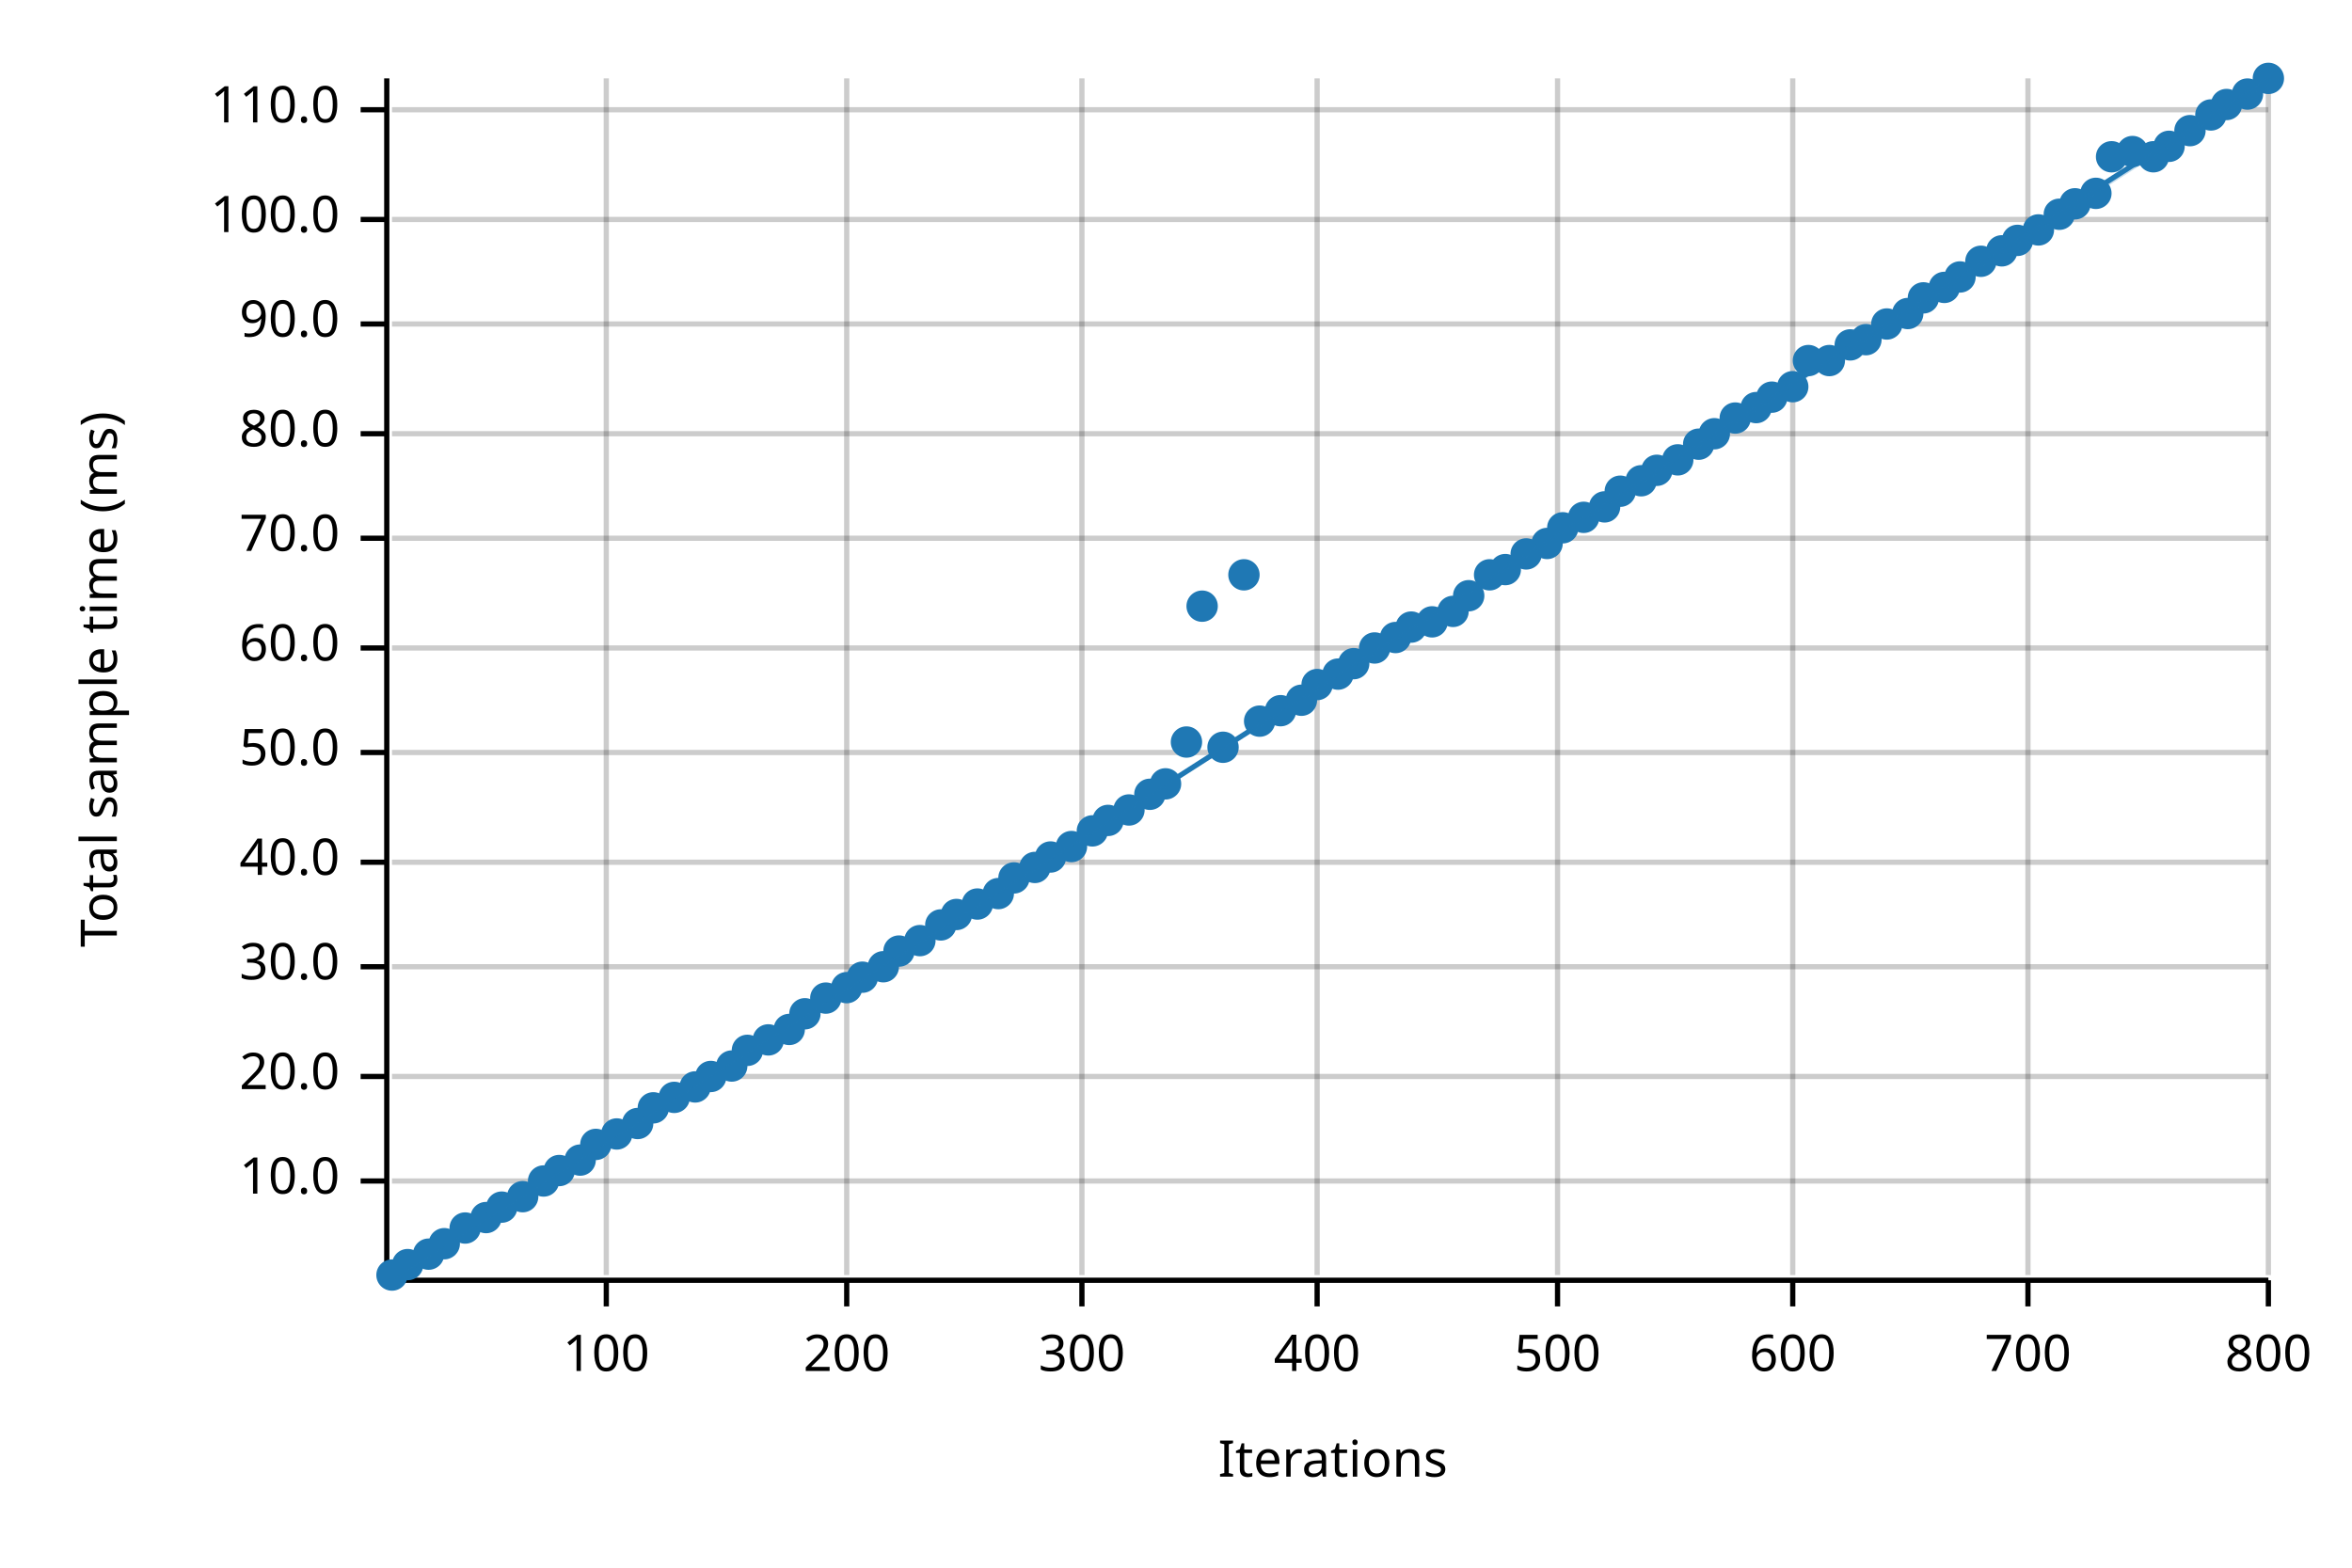
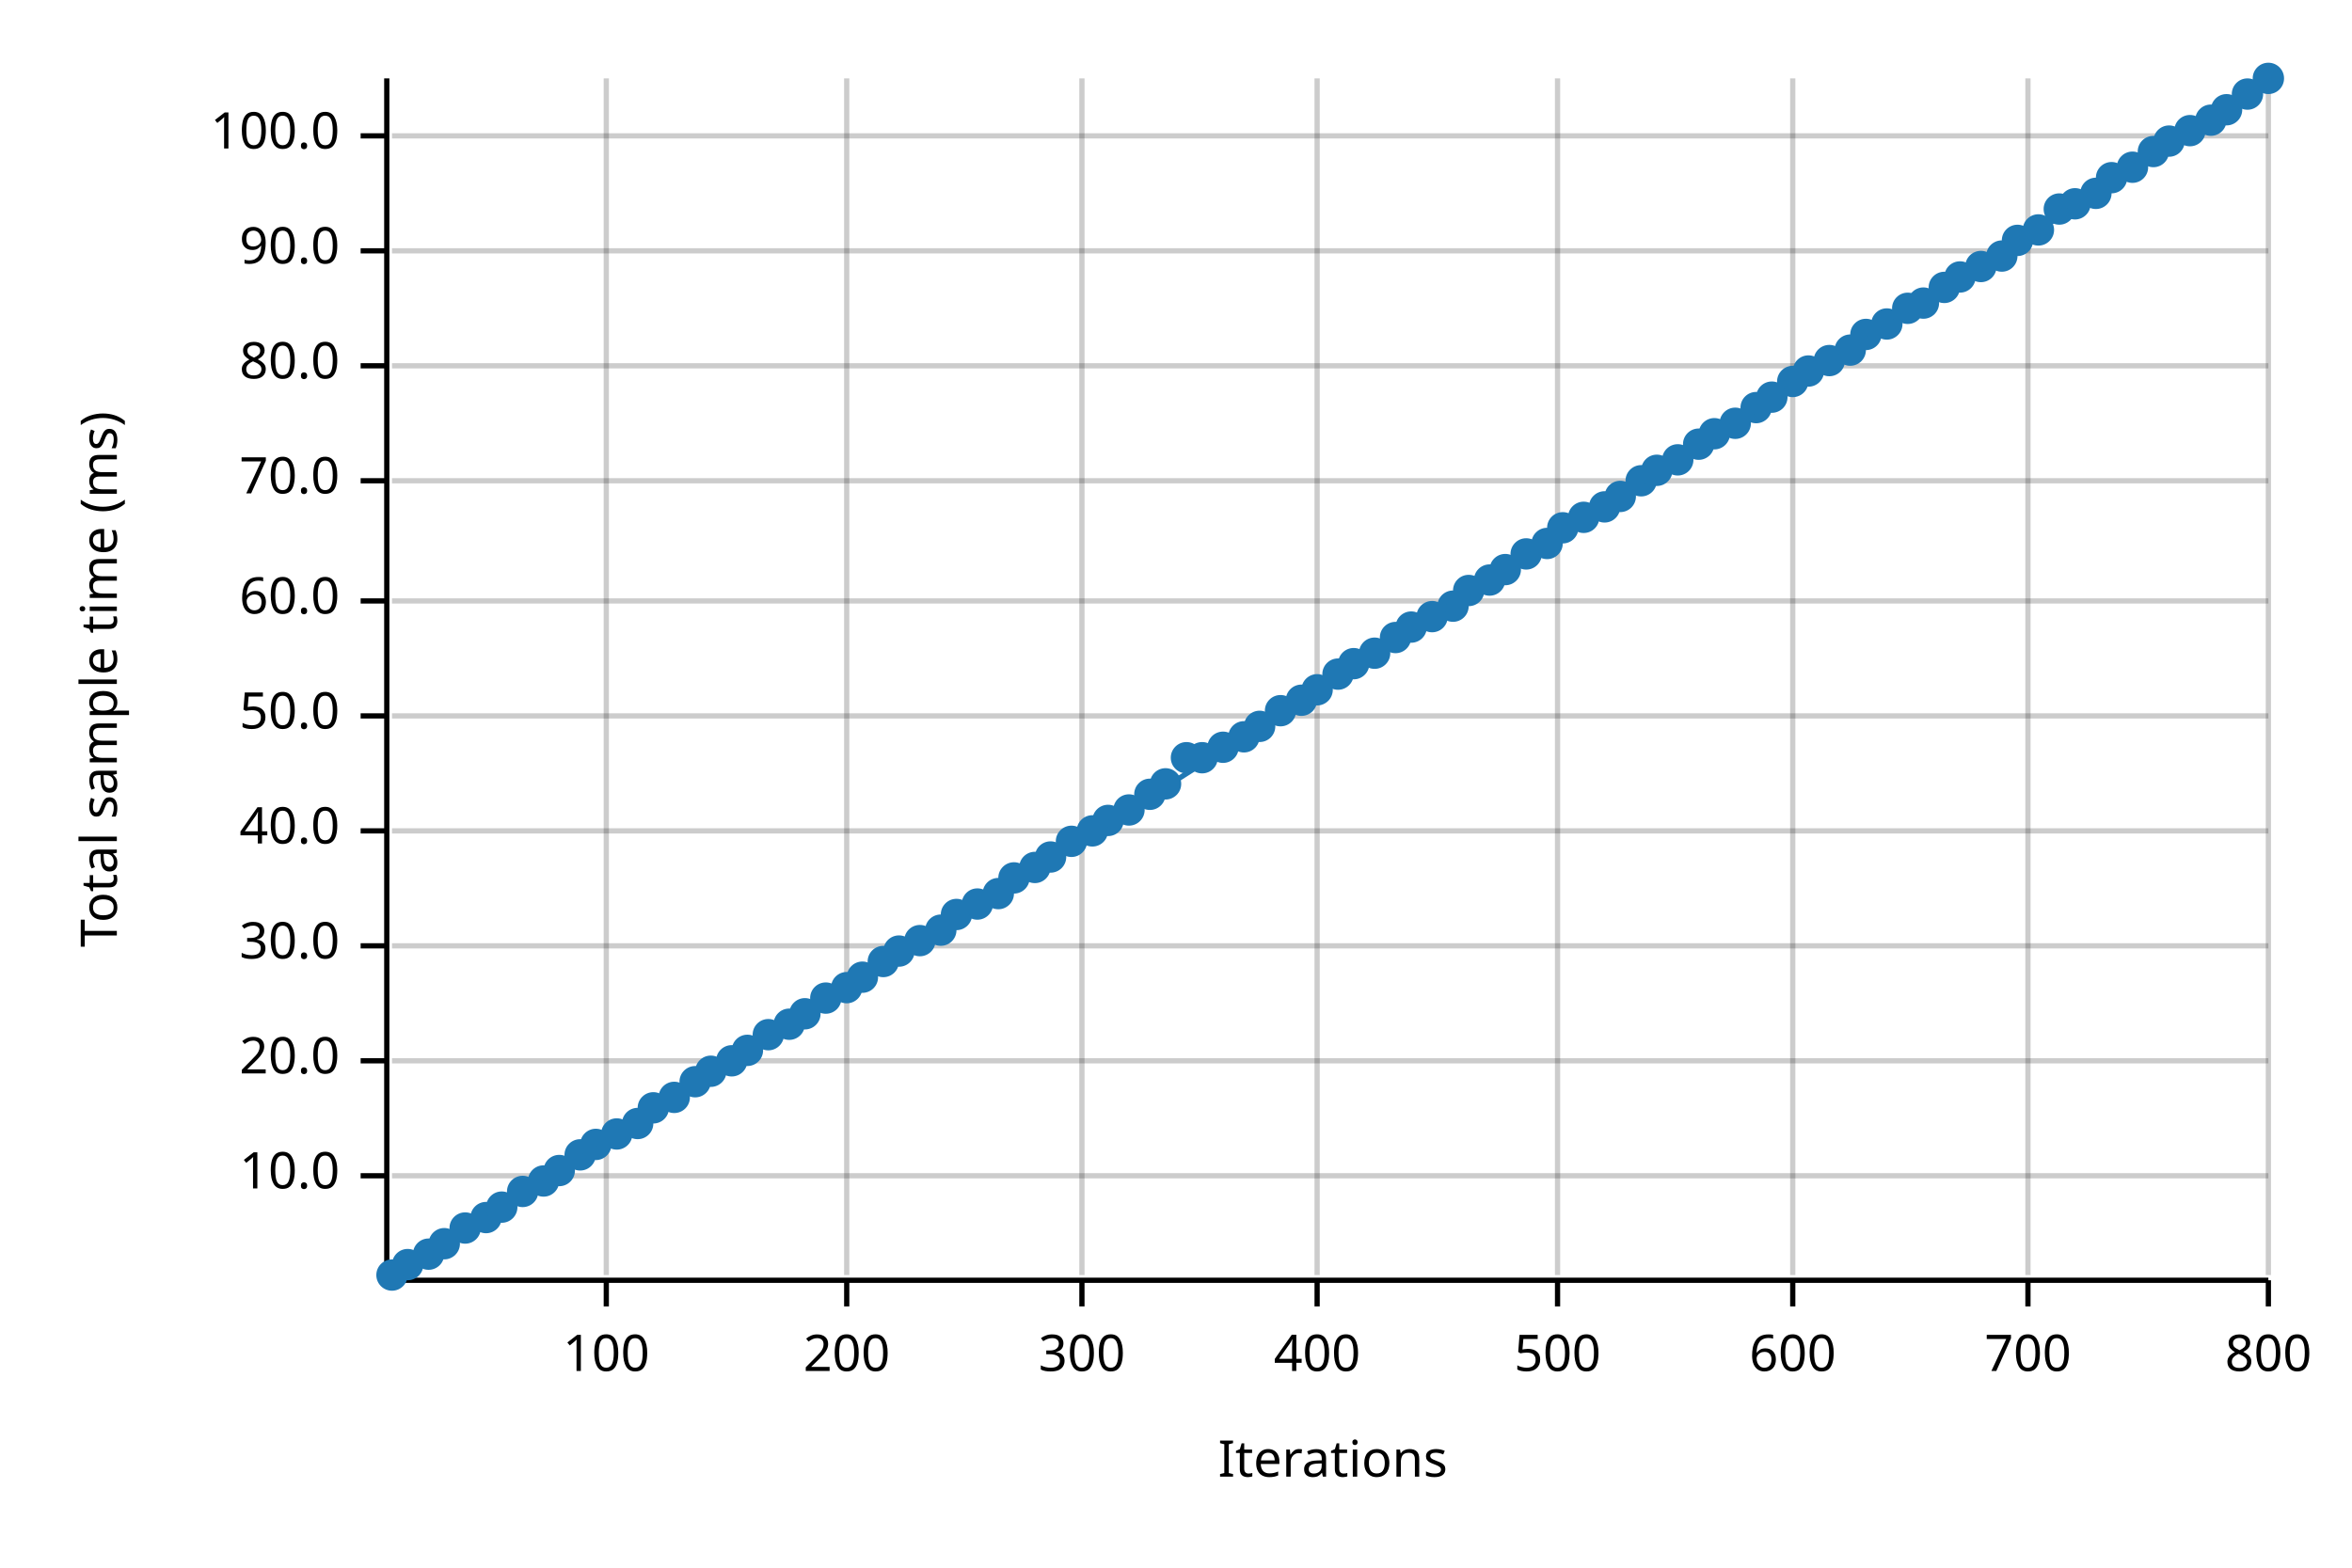
<svg xmlns="http://www.w3.org/2000/svg" width="450" height="300" viewBox="0 0 450 300">
  <text x="15" y="130" dy="0.76em" text-anchor="middle" font-family="sans-serif" font-size="9.677" opacity="1" fill="#000000" transform="rotate(270, 15, 130)">
Total sample time (ms)
</text>
  <text x="255" y="285" dy="-0.5ex" text-anchor="middle" font-family="sans-serif" font-size="9.677" opacity="1" fill="#000000">
Iterations
</text>
  <line opacity="0.2" stroke="#000000" stroke-width="1" x1="116" y1="244" x2="116" y2="15" />
  <line opacity="0.2" stroke="#000000" stroke-width="1" x1="162" y1="244" x2="162" y2="15" />
  <line opacity="0.2" stroke="#000000" stroke-width="1" x1="207" y1="244" x2="207" y2="15" />
  <line opacity="0.2" stroke="#000000" stroke-width="1" x1="252" y1="244" x2="252" y2="15" />
  <line opacity="0.2" stroke="#000000" stroke-width="1" x1="298" y1="244" x2="298" y2="15" />
  <line opacity="0.2" stroke="#000000" stroke-width="1" x1="343" y1="244" x2="343" y2="15" />
  <line opacity="0.2" stroke="#000000" stroke-width="1" x1="388" y1="244" x2="388" y2="15" />
  <line opacity="0.2" stroke="#000000" stroke-width="1" x1="434" y1="244" x2="434" y2="15" />
-   <line opacity="0.2" stroke="#000000" stroke-width="1" x1="75" y1="226" x2="434" y2="226" />
-   <line opacity="0.2" stroke="#000000" stroke-width="1" x1="75" y1="206" x2="434" y2="206" />
-   <line opacity="0.2" stroke="#000000" stroke-width="1" x1="75" y1="185" x2="434" y2="185" />
-   <line opacity="0.2" stroke="#000000" stroke-width="1" x1="75" y1="165" x2="434" y2="165" />
-   <line opacity="0.2" stroke="#000000" stroke-width="1" x1="75" y1="144" x2="434" y2="144" />
-   <line opacity="0.2" stroke="#000000" stroke-width="1" x1="75" y1="124" x2="434" y2="124" />
-   <line opacity="0.2" stroke="#000000" stroke-width="1" x1="75" y1="103" x2="434" y2="103" />
-   <line opacity="0.2" stroke="#000000" stroke-width="1" x1="75" y1="83" x2="434" y2="83" />
-   <line opacity="0.2" stroke="#000000" stroke-width="1" x1="75" y1="62" x2="434" y2="62" />
-   <line opacity="0.2" stroke="#000000" stroke-width="1" x1="75" y1="42" x2="434" y2="42" />
-   <line opacity="0.2" stroke="#000000" stroke-width="1" x1="75" y1="21" x2="434" y2="21" />
+   <line opacity="0.2" stroke="#000000" stroke-width="1" x1="75" y1="225" x2="434" y2="225" />
+   <line opacity="0.2" stroke="#000000" stroke-width="1" x1="75" y1="203" x2="434" y2="203" />
+   <line opacity="0.2" stroke="#000000" stroke-width="1" x1="75" y1="181" x2="434" y2="181" />
+   <line opacity="0.2" stroke="#000000" stroke-width="1" x1="75" y1="159" x2="434" y2="159" />
+   <line opacity="0.2" stroke="#000000" stroke-width="1" x1="75" y1="137" x2="434" y2="137" />
+   <line opacity="0.2" stroke="#000000" stroke-width="1" x1="75" y1="115" x2="434" y2="115" />
+   <line opacity="0.2" stroke="#000000" stroke-width="1" x1="75" y1="92" x2="434" y2="92" />
+   <line opacity="0.2" stroke="#000000" stroke-width="1" x1="75" y1="70" x2="434" y2="70" />
+   <line opacity="0.2" stroke="#000000" stroke-width="1" x1="75" y1="48" x2="434" y2="48" />
+   <line opacity="0.2" stroke="#000000" stroke-width="1" x1="75" y1="26" x2="434" y2="26" />
  <polyline fill="none" opacity="1" stroke="#000000" stroke-width="1" points="74,15 74,244 " />
-   <text x="65" y="226" dy="0.5ex" text-anchor="end" font-family="sans-serif" font-size="9.677" opacity="1" fill="#000000">
+   <text x="65" y="225" dy="0.5ex" text-anchor="end" font-family="sans-serif" font-size="9.677" opacity="1" fill="#000000">
10.0
</text>
-   <polyline fill="none" opacity="1" stroke="#000000" stroke-width="1" points="69,226 74,226 " />
-   <text x="65" y="206" dy="0.5ex" text-anchor="end" font-family="sans-serif" font-size="9.677" opacity="1" fill="#000000">
+   <polyline fill="none" opacity="1" stroke="#000000" stroke-width="1" points="69,225 74,225 " />
+   <text x="65" y="203" dy="0.5ex" text-anchor="end" font-family="sans-serif" font-size="9.677" opacity="1" fill="#000000">
20.0
</text>
-   <polyline fill="none" opacity="1" stroke="#000000" stroke-width="1" points="69,206 74,206 " />
-   <text x="65" y="185" dy="0.5ex" text-anchor="end" font-family="sans-serif" font-size="9.677" opacity="1" fill="#000000">
+   <polyline fill="none" opacity="1" stroke="#000000" stroke-width="1" points="69,203 74,203 " />
+   <text x="65" y="181" dy="0.5ex" text-anchor="end" font-family="sans-serif" font-size="9.677" opacity="1" fill="#000000">
30.0
</text>
-   <polyline fill="none" opacity="1" stroke="#000000" stroke-width="1" points="69,185 74,185 " />
-   <text x="65" y="165" dy="0.5ex" text-anchor="end" font-family="sans-serif" font-size="9.677" opacity="1" fill="#000000">
+   <polyline fill="none" opacity="1" stroke="#000000" stroke-width="1" points="69,181 74,181 " />
+   <text x="65" y="159" dy="0.5ex" text-anchor="end" font-family="sans-serif" font-size="9.677" opacity="1" fill="#000000">
40.0
</text>
-   <polyline fill="none" opacity="1" stroke="#000000" stroke-width="1" points="69,165 74,165 " />
-   <text x="65" y="144" dy="0.5ex" text-anchor="end" font-family="sans-serif" font-size="9.677" opacity="1" fill="#000000">
+   <polyline fill="none" opacity="1" stroke="#000000" stroke-width="1" points="69,159 74,159 " />
+   <text x="65" y="137" dy="0.5ex" text-anchor="end" font-family="sans-serif" font-size="9.677" opacity="1" fill="#000000">
50.0
</text>
-   <polyline fill="none" opacity="1" stroke="#000000" stroke-width="1" points="69,144 74,144 " />
-   <text x="65" y="124" dy="0.5ex" text-anchor="end" font-family="sans-serif" font-size="9.677" opacity="1" fill="#000000">
+   <polyline fill="none" opacity="1" stroke="#000000" stroke-width="1" points="69,137 74,137 " />
+   <text x="65" y="115" dy="0.5ex" text-anchor="end" font-family="sans-serif" font-size="9.677" opacity="1" fill="#000000">
60.0
</text>
-   <polyline fill="none" opacity="1" stroke="#000000" stroke-width="1" points="69,124 74,124 " />
-   <text x="65" y="103" dy="0.5ex" text-anchor="end" font-family="sans-serif" font-size="9.677" opacity="1" fill="#000000">
+   <polyline fill="none" opacity="1" stroke="#000000" stroke-width="1" points="69,115 74,115 " />
+   <text x="65" y="92" dy="0.5ex" text-anchor="end" font-family="sans-serif" font-size="9.677" opacity="1" fill="#000000">
70.0
</text>
-   <polyline fill="none" opacity="1" stroke="#000000" stroke-width="1" points="69,103 74,103 " />
-   <text x="65" y="83" dy="0.5ex" text-anchor="end" font-family="sans-serif" font-size="9.677" opacity="1" fill="#000000">
+   <polyline fill="none" opacity="1" stroke="#000000" stroke-width="1" points="69,92 74,92 " />
+   <text x="65" y="70" dy="0.5ex" text-anchor="end" font-family="sans-serif" font-size="9.677" opacity="1" fill="#000000">
80.0
</text>
-   <polyline fill="none" opacity="1" stroke="#000000" stroke-width="1" points="69,83 74,83 " />
-   <text x="65" y="62" dy="0.5ex" text-anchor="end" font-family="sans-serif" font-size="9.677" opacity="1" fill="#000000">
+   <polyline fill="none" opacity="1" stroke="#000000" stroke-width="1" points="69,70 74,70 " />
+   <text x="65" y="48" dy="0.5ex" text-anchor="end" font-family="sans-serif" font-size="9.677" opacity="1" fill="#000000">
90.0
</text>
-   <polyline fill="none" opacity="1" stroke="#000000" stroke-width="1" points="69,62 74,62 " />
-   <text x="65" y="42" dy="0.5ex" text-anchor="end" font-family="sans-serif" font-size="9.677" opacity="1" fill="#000000">
+   <polyline fill="none" opacity="1" stroke="#000000" stroke-width="1" points="69,48 74,48 " />
+   <text x="65" y="26" dy="0.5ex" text-anchor="end" font-family="sans-serif" font-size="9.677" opacity="1" fill="#000000">
100.0
</text>
-   <polyline fill="none" opacity="1" stroke="#000000" stroke-width="1" points="69,42 74,42 " />
-   <text x="65" y="21" dy="0.5ex" text-anchor="end" font-family="sans-serif" font-size="9.677" opacity="1" fill="#000000">
- 110.0
- </text>
-   <polyline fill="none" opacity="1" stroke="#000000" stroke-width="1" points="69,21 74,21 " />
+   <polyline fill="none" opacity="1" stroke="#000000" stroke-width="1" points="69,26 74,26 " />
  <polyline fill="none" opacity="1" stroke="#000000" stroke-width="1" points="75,245 434,245 " />
  <text x="116" y="255" dy="0.76em" text-anchor="middle" font-family="sans-serif" font-size="9.677" opacity="1" fill="#000000">
100
</text>
  <polyline fill="none" opacity="1" stroke="#000000" stroke-width="1" points="116,245 116,250 " />
  <text x="162" y="255" dy="0.76em" text-anchor="middle" font-family="sans-serif" font-size="9.677" opacity="1" fill="#000000">
200
</text>
  <polyline fill="none" opacity="1" stroke="#000000" stroke-width="1" points="162,245 162,250 " />
  <text x="207" y="255" dy="0.76em" text-anchor="middle" font-family="sans-serif" font-size="9.677" opacity="1" fill="#000000">
300
</text>
  <polyline fill="none" opacity="1" stroke="#000000" stroke-width="1" points="207,245 207,250 " />
  <text x="252" y="255" dy="0.76em" text-anchor="middle" font-family="sans-serif" font-size="9.677" opacity="1" fill="#000000">
400
</text>
  <polyline fill="none" opacity="1" stroke="#000000" stroke-width="1" points="252,245 252,250 " />
  <text x="298" y="255" dy="0.76em" text-anchor="middle" font-family="sans-serif" font-size="9.677" opacity="1" fill="#000000">
500
</text>
  <polyline fill="none" opacity="1" stroke="#000000" stroke-width="1" points="298,245 298,250 " />
  <text x="343" y="255" dy="0.76em" text-anchor="middle" font-family="sans-serif" font-size="9.677" opacity="1" fill="#000000">
600
</text>
  <polyline fill="none" opacity="1" stroke="#000000" stroke-width="1" points="343,245 343,250 " />
  <text x="388" y="255" dy="0.76em" text-anchor="middle" font-family="sans-serif" font-size="9.677" opacity="1" fill="#000000">
700
</text>
  <polyline fill="none" opacity="1" stroke="#000000" stroke-width="1" points="388,245 388,250 " />
  <text x="434" y="255" dy="0.76em" text-anchor="middle" font-family="sans-serif" font-size="9.677" opacity="1" fill="#000000">
800
</text>
  <polyline fill="none" opacity="1" stroke="#000000" stroke-width="1" points="434,245 434,250 " />
  <circle cx="75" cy="244" r="3" opacity="1" fill="#1F78B4" stroke="none" stroke-width="1" />
  <circle cx="78" cy="242" r="3" opacity="1" fill="#1F78B4" stroke="none" stroke-width="1" />
  <circle cx="82" cy="240" r="3" opacity="1" fill="#1F78B4" stroke="none" stroke-width="1" />
  <circle cx="85" cy="238" r="3" opacity="1" fill="#1F78B4" stroke="none" stroke-width="1" />
  <circle cx="89" cy="235" r="3" opacity="1" fill="#1F78B4" stroke="none" stroke-width="1" />
  <circle cx="93" cy="233" r="3" opacity="1" fill="#1F78B4" stroke="none" stroke-width="1" />
  <circle cx="96" cy="231" r="3" opacity="1" fill="#1F78B4" stroke="none" stroke-width="1" />
-   <circle cx="100" cy="229" r="3" opacity="1" fill="#1F78B4" stroke="none" stroke-width="1" />
+   <circle cx="100" cy="228" r="3" opacity="1" fill="#1F78B4" stroke="none" stroke-width="1" />
  <circle cx="104" cy="226" r="3" opacity="1" fill="#1F78B4" stroke="none" stroke-width="1" />
  <circle cx="107" cy="224" r="3" opacity="1" fill="#1F78B4" stroke="none" stroke-width="1" />
-   <circle cx="111" cy="222" r="3" opacity="1" fill="#1F78B4" stroke="none" stroke-width="1" />
+   <circle cx="111" cy="221" r="3" opacity="1" fill="#1F78B4" stroke="none" stroke-width="1" />
  <circle cx="114" cy="219" r="3" opacity="1" fill="#1F78B4" stroke="none" stroke-width="1" />
  <circle cx="118" cy="217" r="3" opacity="1" fill="#1F78B4" stroke="none" stroke-width="1" />
  <circle cx="122" cy="215" r="3" opacity="1" fill="#1F78B4" stroke="none" stroke-width="1" />
  <circle cx="125" cy="212" r="3" opacity="1" fill="#1F78B4" stroke="none" stroke-width="1" />
  <circle cx="129" cy="210" r="3" opacity="1" fill="#1F78B4" stroke="none" stroke-width="1" />
-   <circle cx="133" cy="208" r="3" opacity="1" fill="#1F78B4" stroke="none" stroke-width="1" />
-   <circle cx="136" cy="206" r="3" opacity="1" fill="#1F78B4" stroke="none" stroke-width="1" />
-   <circle cx="140" cy="204" r="3" opacity="1" fill="#1F78B4" stroke="none" stroke-width="1" />
+   <circle cx="133" cy="207" r="3" opacity="1" fill="#1F78B4" stroke="none" stroke-width="1" />
+   <circle cx="136" cy="205" r="3" opacity="1" fill="#1F78B4" stroke="none" stroke-width="1" />
+   <circle cx="140" cy="203" r="3" opacity="1" fill="#1F78B4" stroke="none" stroke-width="1" />
  <circle cx="143" cy="201" r="3" opacity="1" fill="#1F78B4" stroke="none" stroke-width="1" />
-   <circle cx="147" cy="199" r="3" opacity="1" fill="#1F78B4" stroke="none" stroke-width="1" />
-   <circle cx="151" cy="197" r="3" opacity="1" fill="#1F78B4" stroke="none" stroke-width="1" />
+   <circle cx="147" cy="198" r="3" opacity="1" fill="#1F78B4" stroke="none" stroke-width="1" />
+   <circle cx="151" cy="196" r="3" opacity="1" fill="#1F78B4" stroke="none" stroke-width="1" />
  <circle cx="154" cy="194" r="3" opacity="1" fill="#1F78B4" stroke="none" stroke-width="1" />
  <circle cx="158" cy="191" r="3" opacity="1" fill="#1F78B4" stroke="none" stroke-width="1" />
  <circle cx="162" cy="189" r="3" opacity="1" fill="#1F78B4" stroke="none" stroke-width="1" />
  <circle cx="165" cy="187" r="3" opacity="1" fill="#1F78B4" stroke="none" stroke-width="1" />
-   <circle cx="169" cy="185" r="3" opacity="1" fill="#1F78B4" stroke="none" stroke-width="1" />
+   <circle cx="169" cy="184" r="3" opacity="1" fill="#1F78B4" stroke="none" stroke-width="1" />
  <circle cx="172" cy="182" r="3" opacity="1" fill="#1F78B4" stroke="none" stroke-width="1" />
  <circle cx="176" cy="180" r="3" opacity="1" fill="#1F78B4" stroke="none" stroke-width="1" />
-   <circle cx="180" cy="177" r="3" opacity="1" fill="#1F78B4" stroke="none" stroke-width="1" />
+   <circle cx="180" cy="178" r="3" opacity="1" fill="#1F78B4" stroke="none" stroke-width="1" />
  <circle cx="183" cy="175" r="3" opacity="1" fill="#1F78B4" stroke="none" stroke-width="1" />
  <circle cx="187" cy="173" r="3" opacity="1" fill="#1F78B4" stroke="none" stroke-width="1" />
  <circle cx="191" cy="171" r="3" opacity="1" fill="#1F78B4" stroke="none" stroke-width="1" />
  <circle cx="194" cy="168" r="3" opacity="1" fill="#1F78B4" stroke="none" stroke-width="1" />
  <circle cx="198" cy="166" r="3" opacity="1" fill="#1F78B4" stroke="none" stroke-width="1" />
  <circle cx="201" cy="164" r="3" opacity="1" fill="#1F78B4" stroke="none" stroke-width="1" />
-   <circle cx="205" cy="162" r="3" opacity="1" fill="#1F78B4" stroke="none" stroke-width="1" />
+   <circle cx="205" cy="161" r="3" opacity="1" fill="#1F78B4" stroke="none" stroke-width="1" />
  <circle cx="209" cy="159" r="3" opacity="1" fill="#1F78B4" stroke="none" stroke-width="1" />
  <circle cx="212" cy="157" r="3" opacity="1" fill="#1F78B4" stroke="none" stroke-width="1" />
  <circle cx="216" cy="155" r="3" opacity="1" fill="#1F78B4" stroke="none" stroke-width="1" />
  <circle cx="220" cy="152" r="3" opacity="1" fill="#1F78B4" stroke="none" stroke-width="1" />
  <circle cx="223" cy="150" r="3" opacity="1" fill="#1F78B4" stroke="none" stroke-width="1" />
-   <circle cx="227" cy="142" r="3" opacity="1" fill="#1F78B4" stroke="none" stroke-width="1" />
-   <circle cx="230" cy="116" r="3" opacity="1" fill="#1F78B4" stroke="none" stroke-width="1" />
+   <circle cx="227" cy="145" r="3" opacity="1" fill="#1F78B4" stroke="none" stroke-width="1" />
+   <circle cx="230" cy="145" r="3" opacity="1" fill="#1F78B4" stroke="none" stroke-width="1" />
  <circle cx="234" cy="143" r="3" opacity="1" fill="#1F78B4" stroke="none" stroke-width="1" />
-   <circle cx="238" cy="110" r="3" opacity="1" fill="#1F78B4" stroke="none" stroke-width="1" />
-   <circle cx="241" cy="138" r="3" opacity="1" fill="#1F78B4" stroke="none" stroke-width="1" />
+   <circle cx="238" cy="141" r="3" opacity="1" fill="#1F78B4" stroke="none" stroke-width="1" />
+   <circle cx="241" cy="139" r="3" opacity="1" fill="#1F78B4" stroke="none" stroke-width="1" />
  <circle cx="245" cy="136" r="3" opacity="1" fill="#1F78B4" stroke="none" stroke-width="1" />
  <circle cx="249" cy="134" r="3" opacity="1" fill="#1F78B4" stroke="none" stroke-width="1" />
-   <circle cx="252" cy="131" r="3" opacity="1" fill="#1F78B4" stroke="none" stroke-width="1" />
+   <circle cx="252" cy="132" r="3" opacity="1" fill="#1F78B4" stroke="none" stroke-width="1" />
  <circle cx="256" cy="129" r="3" opacity="1" fill="#1F78B4" stroke="none" stroke-width="1" />
  <circle cx="259" cy="127" r="3" opacity="1" fill="#1F78B4" stroke="none" stroke-width="1" />
-   <circle cx="263" cy="124" r="3" opacity="1" fill="#1F78B4" stroke="none" stroke-width="1" />
+   <circle cx="263" cy="125" r="3" opacity="1" fill="#1F78B4" stroke="none" stroke-width="1" />
  <circle cx="267" cy="122" r="3" opacity="1" fill="#1F78B4" stroke="none" stroke-width="1" />
  <circle cx="270" cy="120" r="3" opacity="1" fill="#1F78B4" stroke="none" stroke-width="1" />
-   <circle cx="274" cy="119" r="3" opacity="1" fill="#1F78B4" stroke="none" stroke-width="1" />
-   <circle cx="278" cy="117" r="3" opacity="1" fill="#1F78B4" stroke="none" stroke-width="1" />
-   <circle cx="281" cy="114" r="3" opacity="1" fill="#1F78B4" stroke="none" stroke-width="1" />
-   <circle cx="285" cy="110" r="3" opacity="1" fill="#1F78B4" stroke="none" stroke-width="1" />
+   <circle cx="274" cy="118" r="3" opacity="1" fill="#1F78B4" stroke="none" stroke-width="1" />
+   <circle cx="278" cy="116" r="3" opacity="1" fill="#1F78B4" stroke="none" stroke-width="1" />
+   <circle cx="281" cy="113" r="3" opacity="1" fill="#1F78B4" stroke="none" stroke-width="1" />
+   <circle cx="285" cy="111" r="3" opacity="1" fill="#1F78B4" stroke="none" stroke-width="1" />
  <circle cx="288" cy="109" r="3" opacity="1" fill="#1F78B4" stroke="none" stroke-width="1" />
  <circle cx="292" cy="106" r="3" opacity="1" fill="#1F78B4" stroke="none" stroke-width="1" />
  <circle cx="296" cy="104" r="3" opacity="1" fill="#1F78B4" stroke="none" stroke-width="1" />
  <circle cx="299" cy="101" r="3" opacity="1" fill="#1F78B4" stroke="none" stroke-width="1" />
  <circle cx="303" cy="99" r="3" opacity="1" fill="#1F78B4" stroke="none" stroke-width="1" />
  <circle cx="307" cy="97" r="3" opacity="1" fill="#1F78B4" stroke="none" stroke-width="1" />
-   <circle cx="310" cy="94" r="3" opacity="1" fill="#1F78B4" stroke="none" stroke-width="1" />
+   <circle cx="310" cy="95" r="3" opacity="1" fill="#1F78B4" stroke="none" stroke-width="1" />
  <circle cx="314" cy="92" r="3" opacity="1" fill="#1F78B4" stroke="none" stroke-width="1" />
  <circle cx="317" cy="90" r="3" opacity="1" fill="#1F78B4" stroke="none" stroke-width="1" />
  <circle cx="321" cy="88" r="3" opacity="1" fill="#1F78B4" stroke="none" stroke-width="1" />
  <circle cx="325" cy="85" r="3" opacity="1" fill="#1F78B4" stroke="none" stroke-width="1" />
  <circle cx="328" cy="83" r="3" opacity="1" fill="#1F78B4" stroke="none" stroke-width="1" />
-   <circle cx="332" cy="80" r="3" opacity="1" fill="#1F78B4" stroke="none" stroke-width="1" />
+   <circle cx="332" cy="81" r="3" opacity="1" fill="#1F78B4" stroke="none" stroke-width="1" />
  <circle cx="336" cy="78" r="3" opacity="1" fill="#1F78B4" stroke="none" stroke-width="1" />
  <circle cx="339" cy="76" r="3" opacity="1" fill="#1F78B4" stroke="none" stroke-width="1" />
-   <circle cx="343" cy="74" r="3" opacity="1" fill="#1F78B4" stroke="none" stroke-width="1" />
-   <circle cx="346" cy="69" r="3" opacity="1" fill="#1F78B4" stroke="none" stroke-width="1" />
+   <circle cx="343" cy="73" r="3" opacity="1" fill="#1F78B4" stroke="none" stroke-width="1" />
+   <circle cx="346" cy="71" r="3" opacity="1" fill="#1F78B4" stroke="none" stroke-width="1" />
  <circle cx="350" cy="69" r="3" opacity="1" fill="#1F78B4" stroke="none" stroke-width="1" />
-   <circle cx="354" cy="66" r="3" opacity="1" fill="#1F78B4" stroke="none" stroke-width="1" />
-   <circle cx="357" cy="65" r="3" opacity="1" fill="#1F78B4" stroke="none" stroke-width="1" />
+   <circle cx="354" cy="67" r="3" opacity="1" fill="#1F78B4" stroke="none" stroke-width="1" />
+   <circle cx="357" cy="64" r="3" opacity="1" fill="#1F78B4" stroke="none" stroke-width="1" />
  <circle cx="361" cy="62" r="3" opacity="1" fill="#1F78B4" stroke="none" stroke-width="1" />
-   <circle cx="365" cy="60" r="3" opacity="1" fill="#1F78B4" stroke="none" stroke-width="1" />
-   <circle cx="368" cy="57" r="3" opacity="1" fill="#1F78B4" stroke="none" stroke-width="1" />
+   <circle cx="365" cy="59" r="3" opacity="1" fill="#1F78B4" stroke="none" stroke-width="1" />
+   <circle cx="368" cy="58" r="3" opacity="1" fill="#1F78B4" stroke="none" stroke-width="1" />
  <circle cx="372" cy="55" r="3" opacity="1" fill="#1F78B4" stroke="none" stroke-width="1" />
  <circle cx="375" cy="53" r="3" opacity="1" fill="#1F78B4" stroke="none" stroke-width="1" />
-   <circle cx="379" cy="50" r="3" opacity="1" fill="#1F78B4" stroke="none" stroke-width="1" />
-   <circle cx="383" cy="48" r="3" opacity="1" fill="#1F78B4" stroke="none" stroke-width="1" />
+   <circle cx="379" cy="51" r="3" opacity="1" fill="#1F78B4" stroke="none" stroke-width="1" />
+   <circle cx="383" cy="49" r="3" opacity="1" fill="#1F78B4" stroke="none" stroke-width="1" />
  <circle cx="386" cy="46" r="3" opacity="1" fill="#1F78B4" stroke="none" stroke-width="1" />
  <circle cx="390" cy="44" r="3" opacity="1" fill="#1F78B4" stroke="none" stroke-width="1" />
-   <circle cx="394" cy="41" r="3" opacity="1" fill="#1F78B4" stroke="none" stroke-width="1" />
+   <circle cx="394" cy="40" r="3" opacity="1" fill="#1F78B4" stroke="none" stroke-width="1" />
  <circle cx="397" cy="39" r="3" opacity="1" fill="#1F78B4" stroke="none" stroke-width="1" />
  <circle cx="401" cy="37" r="3" opacity="1" fill="#1F78B4" stroke="none" stroke-width="1" />
-   <circle cx="404" cy="30" r="3" opacity="1" fill="#1F78B4" stroke="none" stroke-width="1" />
-   <circle cx="408" cy="29" r="3" opacity="1" fill="#1F78B4" stroke="none" stroke-width="1" />
-   <circle cx="412" cy="30" r="3" opacity="1" fill="#1F78B4" stroke="none" stroke-width="1" />
-   <circle cx="415" cy="28" r="3" opacity="1" fill="#1F78B4" stroke="none" stroke-width="1" />
+   <circle cx="404" cy="34" r="3" opacity="1" fill="#1F78B4" stroke="none" stroke-width="1" />
+   <circle cx="408" cy="32" r="3" opacity="1" fill="#1F78B4" stroke="none" stroke-width="1" />
+   <circle cx="412" cy="29" r="3" opacity="1" fill="#1F78B4" stroke="none" stroke-width="1" />
+   <circle cx="415" cy="27" r="3" opacity="1" fill="#1F78B4" stroke="none" stroke-width="1" />
  <circle cx="419" cy="25" r="3" opacity="1" fill="#1F78B4" stroke="none" stroke-width="1" />
-   <circle cx="423" cy="22" r="3" opacity="1" fill="#1F78B4" stroke="none" stroke-width="1" />
-   <circle cx="426" cy="20" r="3" opacity="1" fill="#1F78B4" stroke="none" stroke-width="1" />
+   <circle cx="423" cy="23" r="3" opacity="1" fill="#1F78B4" stroke="none" stroke-width="1" />
+   <circle cx="426" cy="21" r="3" opacity="1" fill="#1F78B4" stroke="none" stroke-width="1" />
  <circle cx="430" cy="18" r="3" opacity="1" fill="#1F78B4" stroke="none" stroke-width="1" />
  <circle cx="434" cy="15" r="3" opacity="1" fill="#1F78B4" stroke="none" stroke-width="1" />
-   <polyline fill="none" opacity="1" stroke="#1F78B4" stroke-width="1" points="75,245 434,15 " />
-   <polygon opacity="0.25" fill="#1F78B4" points="75,245 434,16 434,15 " />
+   <polyline fill="none" opacity="1" stroke="#1F78B4" stroke-width="1" points="75,245 434,16 " />
+   <polygon opacity="0.25" fill="#1F78B4" points="75,245 434,16 434,16 " />
</svg>
